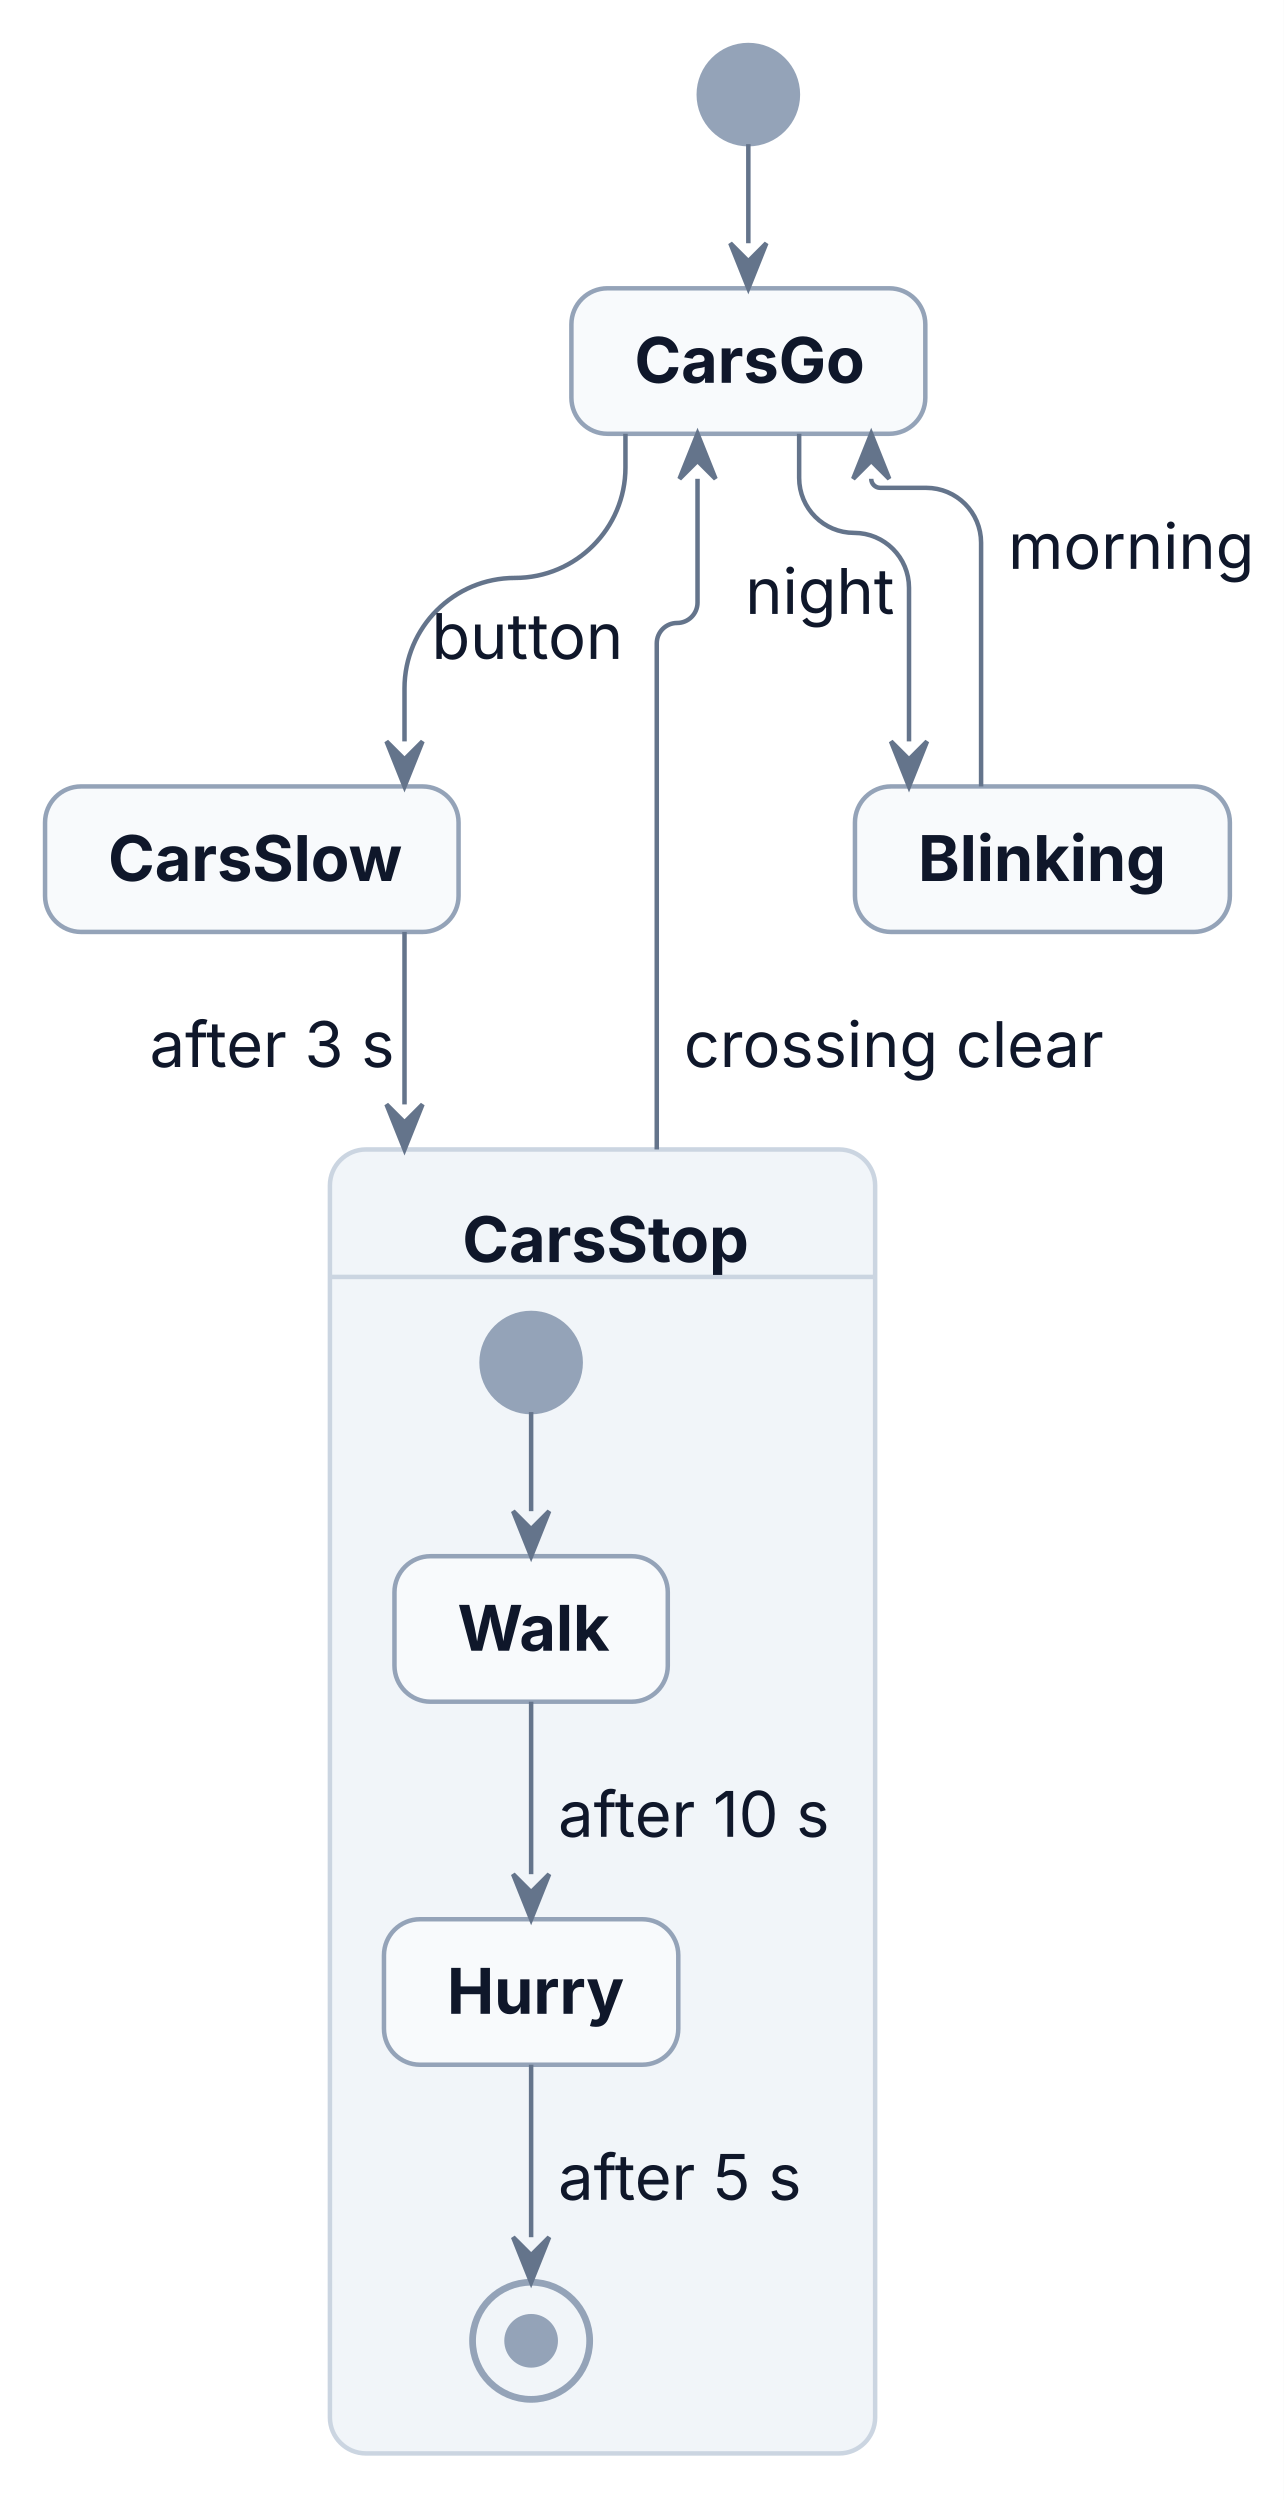
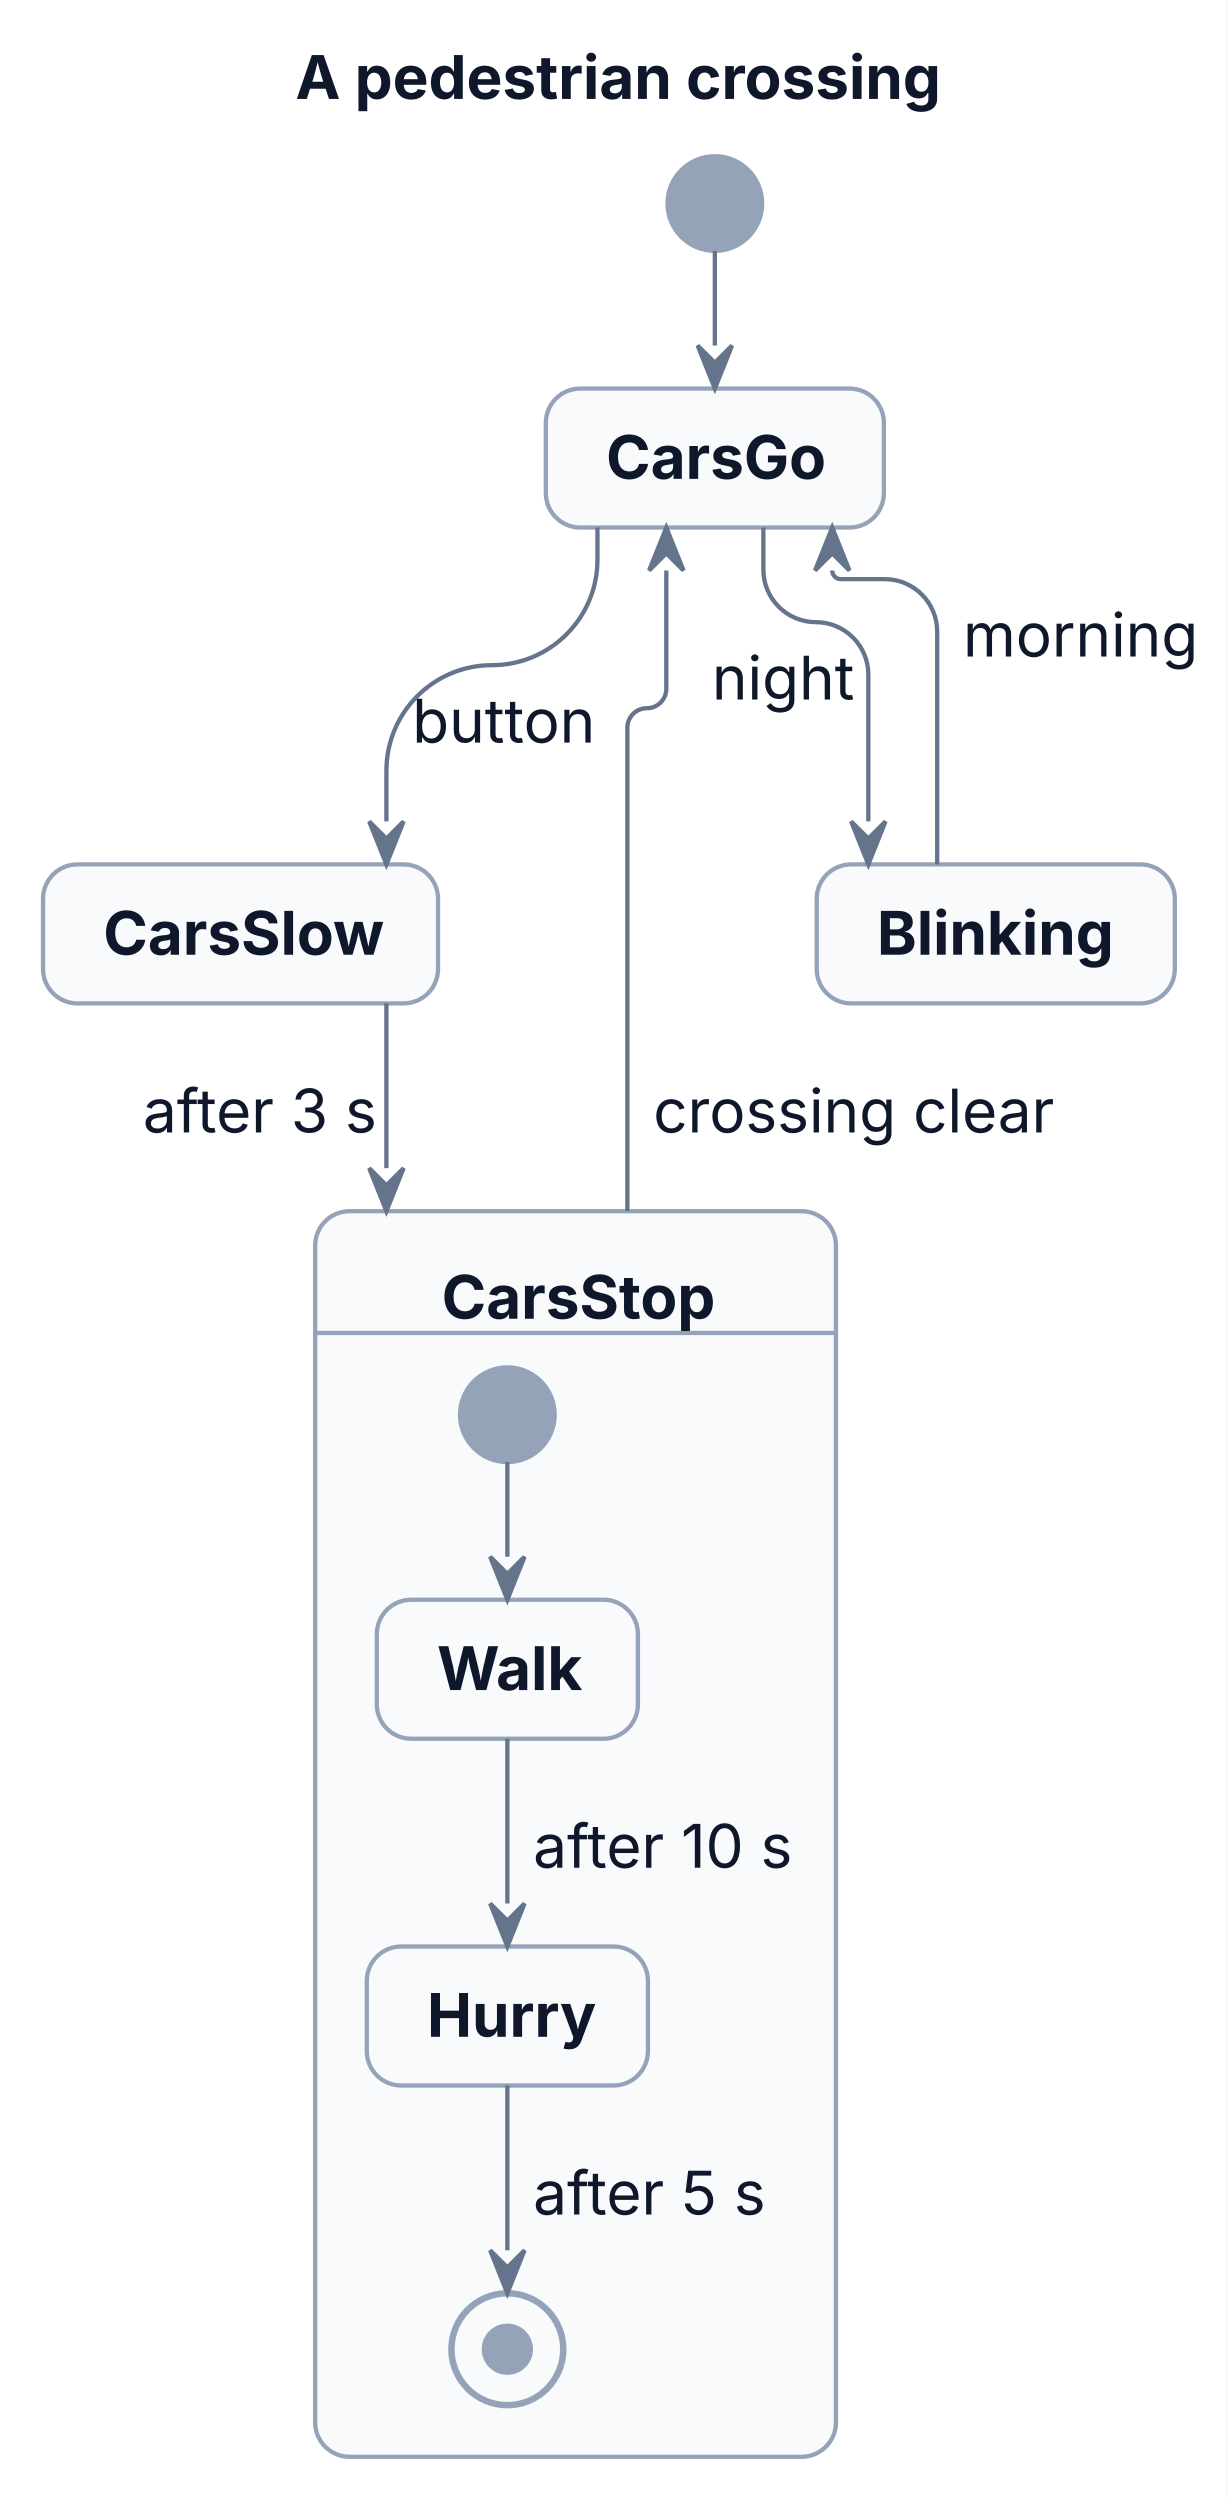
- <svg xmlns="http://www.w3.org/2000/svg" width="285" height="555" viewBox="0 0 285 555">
-   <rect x="0" y="0" width="285" height="555" fill="#FFFFFF" />
+ <svg xmlns="http://www.w3.org/2000/svg" width="285" height="581" viewBox="0 0 285 581">
+   <rect x="0" y="0" width="285" height="581" fill="#FFFFFF" />
  <g transform="translate(10,10)">
    <g>
-       <ellipse cx="156.13" cy="11" rx="11" ry="11" fill="#94A3B8" stroke="#94A3B8" stroke-width="1" />
-       <rect x="116.85" y="54" width="78.57" height="32.3" rx="8" ry="8" fill="#F8FAFC" stroke="#94A3B8" stroke-width="1" />
-       <rect x="0" y="164.59" width="91.8" height="32.3" rx="8" ry="8" fill="#F8FAFC" stroke="#94A3B8" stroke-width="1" />
-       <rect x="63.24" y="245.18" width="121.04" height="289.48" rx="8" ry="8" fill="#F1F5F9" stroke="#CBD5E1" stroke-width="1" />
-       <line x1="63.24" y1="273.48" x2="184.27" y2="273.48" fill="none" stroke="#CBD5E1" stroke-width="1" />
-       <ellipse cx="107.91" cy="292.48" rx="11" ry="11" fill="#94A3B8" stroke="#94A3B8" stroke-width="1" />
-       <rect x="77.57" y="335.48" width="60.68" height="32.3" rx="8" ry="8" fill="#F8FAFC" stroke="#94A3B8" stroke-width="1" />
-       <rect x="75.24" y="416.07" width="65.34" height="32.3" rx="8" ry="8" fill="#F8FAFC" stroke="#94A3B8" stroke-width="1" />
-       <ellipse cx="107.91" cy="509.66" rx="13" ry="13" fill="none" stroke="#94A3B8" stroke-width="1.5" />
-       <ellipse cx="107.91" cy="509.66" rx="5.46" ry="5.46" fill="#94A3B8" stroke="#94A3B8" stroke-width="1" />
-       <rect x="179.8" y="164.59" width="83.23" height="32.3" rx="8" ry="8" fill="#F8FAFC" stroke="#94A3B8" stroke-width="1" />
-       <polyline points="156.13,22 156.13,44" fill="none" stroke="#64748B" stroke-width="1" />
-       <path d="M128.85,86.3 L128.85,93.77 C128.85,107.32 117.87,118.3 104.32,118.3 L104.32,118.3 C90.78,118.3 79.8,129.28 79.8,142.82 L79.8,154.59" fill="none" stroke="#64748B" stroke-width="1" />
-       <polyline points="79.8,196.89 79.8,235.18" fill="none" stroke="#64748B" stroke-width="1" />
-       <path d="M135.8,245.18 L135.8,132.82 C135.8,130.32 137.82,128.3 140.32,128.3 L140.32,128.3 C142.82,128.3 144.85,126.27 144.85,123.77 L144.85,96.3" fill="none" stroke="#64748B" stroke-width="1" />
-       <path d="M167.41,86.3 L167.41,96.1 C167.41,102.84 172.87,108.3 179.61,108.3 L179.61,108.3 C186.34,108.3 191.8,113.75 191.8,120.49 L191.8,154.59" fill="none" stroke="#64748B" stroke-width="1" />
-       <path d="M207.8,164.59 L207.8,110.49 C207.8,103.75 202.34,98.3 195.61,98.3 L185.41,98.3 C184.31,98.3 183.41,97.4 183.41,96.3 L183.41,96.3" fill="none" stroke="#64748B" stroke-width="1" />
-       <polyline points="107.91,303.48 107.91,325.48" fill="none" stroke="#64748B" stroke-width="1" />
-       <polyline points="107.91,367.78 107.91,406.07" fill="none" stroke="#64748B" stroke-width="1" />
-       <polyline points="107.91,448.37 107.91,486.66" fill="none" stroke="#64748B" stroke-width="1" />
+       <ellipse cx="156.13" cy="37.3" rx="11" ry="11" fill="#94A3B8" stroke="#94A3B8" stroke-width="1" />
+       <rect x="116.85" y="80.3" width="78.57" height="32.3" rx="8" ry="8" fill="#F8FAFC" stroke="#94A3B8" stroke-width="1" />
+       <rect x="0" y="190.89" width="91.8" height="32.3" rx="8" ry="8" fill="#F8FAFC" stroke="#94A3B8" stroke-width="1" />
+       <rect x="63.24" y="271.48" width="121.04" height="289.48" rx="8" ry="8" fill="#F8FAFC" stroke="#94A3B8" stroke-width="1" />
+       <line x1="63.24" y1="299.78" x2="184.27" y2="299.78" fill="none" stroke="#94A3B8" stroke-width="1" />
+       <ellipse cx="107.91" cy="318.78" rx="11" ry="11" fill="#94A3B8" stroke="#94A3B8" stroke-width="1" />
+       <rect x="77.57" y="361.78" width="60.68" height="32.3" rx="8" ry="8" fill="#F8FAFC" stroke="#94A3B8" stroke-width="1" />
+       <rect x="75.24" y="442.37" width="65.34" height="32.3" rx="8" ry="8" fill="#F8FAFC" stroke="#94A3B8" stroke-width="1" />
+       <ellipse cx="107.91" cy="535.96" rx="13" ry="13" fill="none" stroke="#94A3B8" stroke-width="1.5" />
+       <ellipse cx="107.91" cy="535.96" rx="5.46" ry="5.46" fill="#94A3B8" stroke="#94A3B8" stroke-width="1" />
+       <rect x="179.8" y="190.89" width="83.23" height="32.3" rx="8" ry="8" fill="#F8FAFC" stroke="#94A3B8" stroke-width="1" />
+       <polyline points="156.13,48.3 156.13,70.3" fill="none" stroke="#64748B" stroke-width="1" />
+       <path d="M128.85,112.59 L128.85,120.07 C128.85,133.61 117.87,144.59 104.32,144.59 L104.32,144.59 C90.78,144.59 79.8,155.57 79.8,169.12 L79.8,180.89" fill="none" stroke="#64748B" stroke-width="1" />
+       <polyline points="79.8,223.18 79.8,261.48" fill="none" stroke="#64748B" stroke-width="1" />
+       <path d="M135.8,271.48 L135.8,159.12 C135.8,156.62 137.82,154.59 140.32,154.59 L140.32,154.59 C142.82,154.59 144.85,152.57 144.85,150.07 L144.85,122.59" fill="none" stroke="#64748B" stroke-width="1" />
+       <path d="M167.41,112.59 L167.41,122.4 C167.41,129.13 172.87,134.59 179.61,134.59 L179.61,134.59 C186.34,134.59 191.8,140.05 191.8,146.78 L191.8,180.89" fill="none" stroke="#64748B" stroke-width="1" />
+       <path d="M207.8,190.89 L207.8,136.78 C207.8,130.05 202.34,124.59 195.61,124.59 L185.41,124.59 C184.31,124.59 183.41,123.7 183.41,122.59 L183.41,122.59" fill="none" stroke="#64748B" stroke-width="1" />
+       <polyline points="107.91,329.78 107.91,351.78" fill="none" stroke="#64748B" stroke-width="1" />
+       <polyline points="107.91,394.07 107.91,432.37" fill="none" stroke="#64748B" stroke-width="1" />
+       <polyline points="107.91,474.66 107.91,512.96" fill="none" stroke="#64748B" stroke-width="1" />
    </g>
    <g>
-       <text font-family="Inter, ui-sans-serif, system-ui, -apple-system, &quot;Segoe UI&quot;, &quot;DejaVu Sans&quot;, &quot;Liberation Sans&quot;, sans-serif, &quot;Noto Color Emoji&quot;, &quot;Apple Color Emoji&quot;, &quot;Segoe UI Emoji&quot;" xml:space="preserve">
-         <tspan x="130.85" y="74.99" font-size="14" fill="#0F172A" font-weight="bold" textLength="50.57" lengthAdjust="spacing">CarsGo</tspan>
+       <text font-family="Inter, ui-sans-serif, system-ui, -apple-system, Segoe UI, DejaVu Sans, Liberation Sans, sans-serif, Noto Color Emoji, Apple Color Emoji, Segoe UI Emoji" xml:space="preserve">
+         <tspan x="130.85" y="101.29" font-size="14" fill="#0F172A" font-weight="bold" textLength="50.57" lengthAdjust="spacing">CarsGo</tspan>
      </text>
-       <text font-family="Inter, ui-sans-serif, system-ui, -apple-system, &quot;Segoe UI&quot;, &quot;DejaVu Sans&quot;, &quot;Liberation Sans&quot;, sans-serif, &quot;Noto Color Emoji&quot;, &quot;Apple Color Emoji&quot;, &quot;Segoe UI Emoji&quot;" xml:space="preserve">
-         <tspan x="14" y="185.58" font-size="14" fill="#0F172A" font-weight="bold" textLength="63.8" lengthAdjust="spacing">CarsSlow</tspan>
+       <text font-family="Inter, ui-sans-serif, system-ui, -apple-system, Segoe UI, DejaVu Sans, Liberation Sans, sans-serif, Noto Color Emoji, Apple Color Emoji, Segoe UI Emoji" xml:space="preserve">
+         <tspan x="14" y="211.88" font-size="14" fill="#0F172A" font-weight="bold" textLength="63.8" lengthAdjust="spacing">CarsSlow</tspan>
      </text>
-       <text font-family="Inter, ui-sans-serif, system-ui, -apple-system, &quot;Segoe UI&quot;, &quot;DejaVu Sans&quot;, &quot;Liberation Sans&quot;, sans-serif, &quot;Noto Color Emoji&quot;, &quot;Apple Color Emoji&quot;, &quot;Segoe UI Emoji&quot;" xml:space="preserve">
-         <tspan x="92.64" y="270.18" font-size="14" fill="#0F172A" font-weight="bold" textLength="62.23" lengthAdjust="spacing">CarsStop</tspan>
+       <text font-family="Inter, ui-sans-serif, system-ui, -apple-system, Segoe UI, DejaVu Sans, Liberation Sans, sans-serif, Noto Color Emoji, Apple Color Emoji, Segoe UI Emoji" xml:space="preserve">
+         <tspan x="92.64" y="296.47" font-size="14" fill="#0F172A" font-weight="bold" textLength="62.23" lengthAdjust="spacing">CarsStop</tspan>
      </text>
-       <text font-family="Inter, ui-sans-serif, system-ui, -apple-system, &quot;Segoe UI&quot;, &quot;DejaVu Sans&quot;, &quot;Liberation Sans&quot;, sans-serif, &quot;Noto Color Emoji&quot;, &quot;Apple Color Emoji&quot;, &quot;Segoe UI Emoji&quot;" xml:space="preserve">
-         <tspan x="91.57" y="356.47" font-size="14" fill="#0F172A" font-weight="bold" textLength="32.68" lengthAdjust="spacing">Walk</tspan>
+       <text font-family="Inter, ui-sans-serif, system-ui, -apple-system, Segoe UI, DejaVu Sans, Liberation Sans, sans-serif, Noto Color Emoji, Apple Color Emoji, Segoe UI Emoji" xml:space="preserve">
+         <tspan x="91.57" y="382.77" font-size="14" fill="#0F172A" font-weight="bold" textLength="32.68" lengthAdjust="spacing">Walk</tspan>
      </text>
-       <text font-family="Inter, ui-sans-serif, system-ui, -apple-system, &quot;Segoe UI&quot;, &quot;DejaVu Sans&quot;, &quot;Liberation Sans&quot;, sans-serif, &quot;Noto Color Emoji&quot;, &quot;Apple Color Emoji&quot;, &quot;Segoe UI Emoji&quot;" xml:space="preserve">
-         <tspan x="89.24" y="437.06" font-size="14" fill="#0F172A" font-weight="bold" textLength="37.34" lengthAdjust="spacing">Hurry</tspan>
+       <text font-family="Inter, ui-sans-serif, system-ui, -apple-system, Segoe UI, DejaVu Sans, Liberation Sans, sans-serif, Noto Color Emoji, Apple Color Emoji, Segoe UI Emoji" xml:space="preserve">
+         <tspan x="89.24" y="463.36" font-size="14" fill="#0F172A" font-weight="bold" textLength="37.34" lengthAdjust="spacing">Hurry</tspan>
      </text>
-       <text font-family="Inter, ui-sans-serif, system-ui, -apple-system, &quot;Segoe UI&quot;, &quot;DejaVu Sans&quot;, &quot;Liberation Sans&quot;, sans-serif, &quot;Noto Color Emoji&quot;, &quot;Apple Color Emoji&quot;, &quot;Segoe UI Emoji&quot;" xml:space="preserve">
-         <tspan x="113.91" y="397.77" font-size="14" fill="#0F172A" textLength="58.37" lengthAdjust="spacing">after 10 s</tspan>
+       <text font-family="Inter, ui-sans-serif, system-ui, -apple-system, Segoe UI, DejaVu Sans, Liberation Sans, sans-serif, Noto Color Emoji, Apple Color Emoji, Segoe UI Emoji" xml:space="preserve">
+         <tspan x="113.91" y="424.06" font-size="14" fill="#0F172A" textLength="58.37" lengthAdjust="spacing">after 10 s</tspan>
      </text>
-       <text font-family="Inter, ui-sans-serif, system-ui, -apple-system, &quot;Segoe UI&quot;, &quot;DejaVu Sans&quot;, &quot;Liberation Sans&quot;, sans-serif, &quot;Noto Color Emoji&quot;, &quot;Apple Color Emoji&quot;, &quot;Segoe UI Emoji&quot;" xml:space="preserve">
-         <tspan x="113.91" y="478.36" font-size="14" fill="#0F172A" textLength="50.58" lengthAdjust="spacing">after 5 s</tspan>
+       <text font-family="Inter, ui-sans-serif, system-ui, -apple-system, Segoe UI, DejaVu Sans, Liberation Sans, sans-serif, Noto Color Emoji, Apple Color Emoji, Segoe UI Emoji" xml:space="preserve">
+         <tspan x="113.91" y="504.66" font-size="14" fill="#0F172A" textLength="50.58" lengthAdjust="spacing">after 5 s</tspan>
      </text>
-       <text font-family="Inter, ui-sans-serif, system-ui, -apple-system, &quot;Segoe UI&quot;, &quot;DejaVu Sans&quot;, &quot;Liberation Sans&quot;, sans-serif, &quot;Noto Color Emoji&quot;, &quot;Apple Color Emoji&quot;, &quot;Segoe UI Emoji&quot;" xml:space="preserve">
-         <tspan x="193.8" y="185.58" font-size="14" fill="#0F172A" font-weight="bold" textLength="55.23" lengthAdjust="spacing">Blinking</tspan>
+       <text font-family="Inter, ui-sans-serif, system-ui, -apple-system, Segoe UI, DejaVu Sans, Liberation Sans, sans-serif, Noto Color Emoji, Apple Color Emoji, Segoe UI Emoji" xml:space="preserve">
+         <tspan x="193.8" y="211.88" font-size="14" fill="#0F172A" font-weight="bold" textLength="55.23" lengthAdjust="spacing">Blinking</tspan>
      </text>
-       <text font-family="Inter, ui-sans-serif, system-ui, -apple-system, &quot;Segoe UI&quot;, &quot;DejaVu Sans&quot;, &quot;Liberation Sans&quot;, sans-serif, &quot;Noto Color Emoji&quot;, &quot;Apple Color Emoji&quot;, &quot;Segoe UI Emoji&quot;" xml:space="preserve">
-         <tspan x="85.8" y="136.29" font-size="14" fill="#0F172A" textLength="38.92" lengthAdjust="spacing">button</tspan>
+       <text font-family="Inter, ui-sans-serif, system-ui, -apple-system, Segoe UI, DejaVu Sans, Liberation Sans, sans-serif, Noto Color Emoji, Apple Color Emoji, Segoe UI Emoji" xml:space="preserve">
+         <tspan x="85.8" y="162.58" font-size="14" fill="#0F172A" textLength="38.92" lengthAdjust="spacing">button</tspan>
      </text>
-       <text font-family="Inter, ui-sans-serif, system-ui, -apple-system, &quot;Segoe UI&quot;, &quot;DejaVu Sans&quot;, &quot;Liberation Sans&quot;, sans-serif, &quot;Noto Color Emoji&quot;, &quot;Apple Color Emoji&quot;, &quot;Segoe UI Emoji&quot;" xml:space="preserve">
-         <tspan x="23.22" y="226.88" font-size="14" fill="#0F172A" textLength="50.58" lengthAdjust="spacing">after 3 s</tspan>
+       <text font-family="Inter, ui-sans-serif, system-ui, -apple-system, Segoe UI, DejaVu Sans, Liberation Sans, sans-serif, Noto Color Emoji, Apple Color Emoji, Segoe UI Emoji" xml:space="preserve">
+         <tspan x="23.22" y="253.18" font-size="14" fill="#0F172A" textLength="50.58" lengthAdjust="spacing">after 3 s</tspan>
      </text>
-       <text font-family="Inter, ui-sans-serif, system-ui, -apple-system, &quot;Segoe UI&quot;, &quot;DejaVu Sans&quot;, &quot;Liberation Sans&quot;, sans-serif, &quot;Noto Color Emoji&quot;, &quot;Apple Color Emoji&quot;, &quot;Segoe UI Emoji&quot;" xml:space="preserve">
-         <tspan x="141.8" y="226.88" font-size="14" fill="#0F172A" textLength="86.35" lengthAdjust="spacing">crossing clear</tspan>
+       <text font-family="Inter, ui-sans-serif, system-ui, -apple-system, Segoe UI, DejaVu Sans, Liberation Sans, sans-serif, Noto Color Emoji, Apple Color Emoji, Segoe UI Emoji" xml:space="preserve">
+         <tspan x="141.8" y="253.18" font-size="14" fill="#0F172A" textLength="86.35" lengthAdjust="spacing">crossing clear</tspan>
      </text>
-       <text font-family="Inter, ui-sans-serif, system-ui, -apple-system, &quot;Segoe UI&quot;, &quot;DejaVu Sans&quot;, &quot;Liberation Sans&quot;, sans-serif, &quot;Noto Color Emoji&quot;, &quot;Apple Color Emoji&quot;, &quot;Segoe UI Emoji&quot;" xml:space="preserve">
-         <tspan x="155.45" y="126.29" font-size="14" fill="#0F172A" textLength="30.35" lengthAdjust="spacing">night</tspan>
+       <text font-family="Inter, ui-sans-serif, system-ui, -apple-system, Segoe UI, DejaVu Sans, Liberation Sans, sans-serif, Noto Color Emoji, Apple Color Emoji, Segoe UI Emoji" xml:space="preserve">
+         <tspan x="155.45" y="152.58" font-size="14" fill="#0F172A" textLength="30.35" lengthAdjust="spacing">night</tspan>
      </text>
-       <text font-family="Inter, ui-sans-serif, system-ui, -apple-system, &quot;Segoe UI&quot;, &quot;DejaVu Sans&quot;, &quot;Liberation Sans&quot;, sans-serif, &quot;Noto Color Emoji&quot;, &quot;Apple Color Emoji&quot;, &quot;Segoe UI Emoji&quot;" xml:space="preserve">
-         <tspan x="213.8" y="116.29" font-size="14" fill="#0F172A" textLength="50.57" lengthAdjust="spacing">morning</tspan>
+       <text font-family="Inter, ui-sans-serif, system-ui, -apple-system, Segoe UI, DejaVu Sans, Liberation Sans, sans-serif, Noto Color Emoji, Apple Color Emoji, Segoe UI Emoji" xml:space="preserve">
+         <tspan x="213.8" y="142.58" font-size="14" fill="#0F172A" textLength="50.57" lengthAdjust="spacing">morning</tspan>
      </text>
-       <polygon points="152.13,44 156.13,54 160.13,44 156.13,48" fill="#64748B" stroke="#64748B" stroke-width="1" />
-       <polygon points="75.8,154.59 79.8,164.59 83.8,154.59 79.8,158.59" fill="#64748B" stroke="#64748B" stroke-width="1" />
-       <polygon points="75.8,235.18 79.8,245.18 83.8,235.18 79.8,239.18" fill="#64748B" stroke="#64748B" stroke-width="1" />
-       <polygon points="148.85,96.3 144.85,86.3 140.85,96.3 144.85,92.3" fill="#64748B" stroke="#64748B" stroke-width="1" />
-       <polygon points="187.8,154.59 191.8,164.59 195.8,154.59 191.8,158.59" fill="#64748B" stroke="#64748B" stroke-width="1" />
-       <polygon points="187.41,96.3 183.41,86.3 179.41,96.3 183.41,92.3" fill="#64748B" stroke="#64748B" stroke-width="1" />
-       <polygon points="103.91,325.48 107.91,335.48 111.91,325.48 107.91,329.48" fill="#64748B" stroke="#64748B" stroke-width="1" />
-       <polygon points="103.91,406.07 107.91,416.07 111.91,406.07 107.91,410.07" fill="#64748B" stroke="#64748B" stroke-width="1" />
-       <polygon points="103.91,486.66 107.91,496.66 111.91,486.66 107.91,490.66" fill="#64748B" stroke="#64748B" stroke-width="1" />
+       <polygon points="152.13,70.3 156.13,80.3 160.13,70.3 156.13,74.3" fill="#64748B" stroke="#64748B" stroke-width="1" />
+       <polygon points="75.8,180.89 79.8,190.89 83.8,180.89 79.8,184.89" fill="#64748B" stroke="#64748B" stroke-width="1" />
+       <polygon points="75.8,261.48 79.8,271.48 83.8,261.48 79.8,265.48" fill="#64748B" stroke="#64748B" stroke-width="1" />
+       <polygon points="148.85,122.59 144.85,112.59 140.85,122.59 144.85,118.59" fill="#64748B" stroke="#64748B" stroke-width="1" />
+       <polygon points="187.8,180.89 191.8,190.89 195.8,180.89 191.8,184.89" fill="#64748B" stroke="#64748B" stroke-width="1" />
+       <polygon points="187.41,122.59 183.41,112.59 179.41,122.59 183.41,118.59" fill="#64748B" stroke="#64748B" stroke-width="1" />
+       <polygon points="103.91,351.78 107.91,361.78 111.91,351.78 107.91,355.78" fill="#64748B" stroke="#64748B" stroke-width="1" />
+       <polygon points="103.91,432.37 107.91,442.37 111.91,432.37 107.91,436.37" fill="#64748B" stroke="#64748B" stroke-width="1" />
+       <polygon points="103.91,512.96 107.91,522.96 111.91,512.96 107.91,516.96" fill="#64748B" stroke="#64748B" stroke-width="1" />
+       <text font-family="Inter, ui-sans-serif, system-ui, -apple-system, Segoe UI, DejaVu Sans, Liberation Sans, sans-serif, Noto Color Emoji, Apple Color Emoji, Segoe UI Emoji" xml:space="preserve">
+         <tspan x="58.66" y="12.99" font-size="14" fill="#0F172A" font-weight="bold" textLength="147.04" lengthAdjust="spacing">A pedestrian crossing</tspan>
+       </text>
    </g>
  </g>
</svg>
